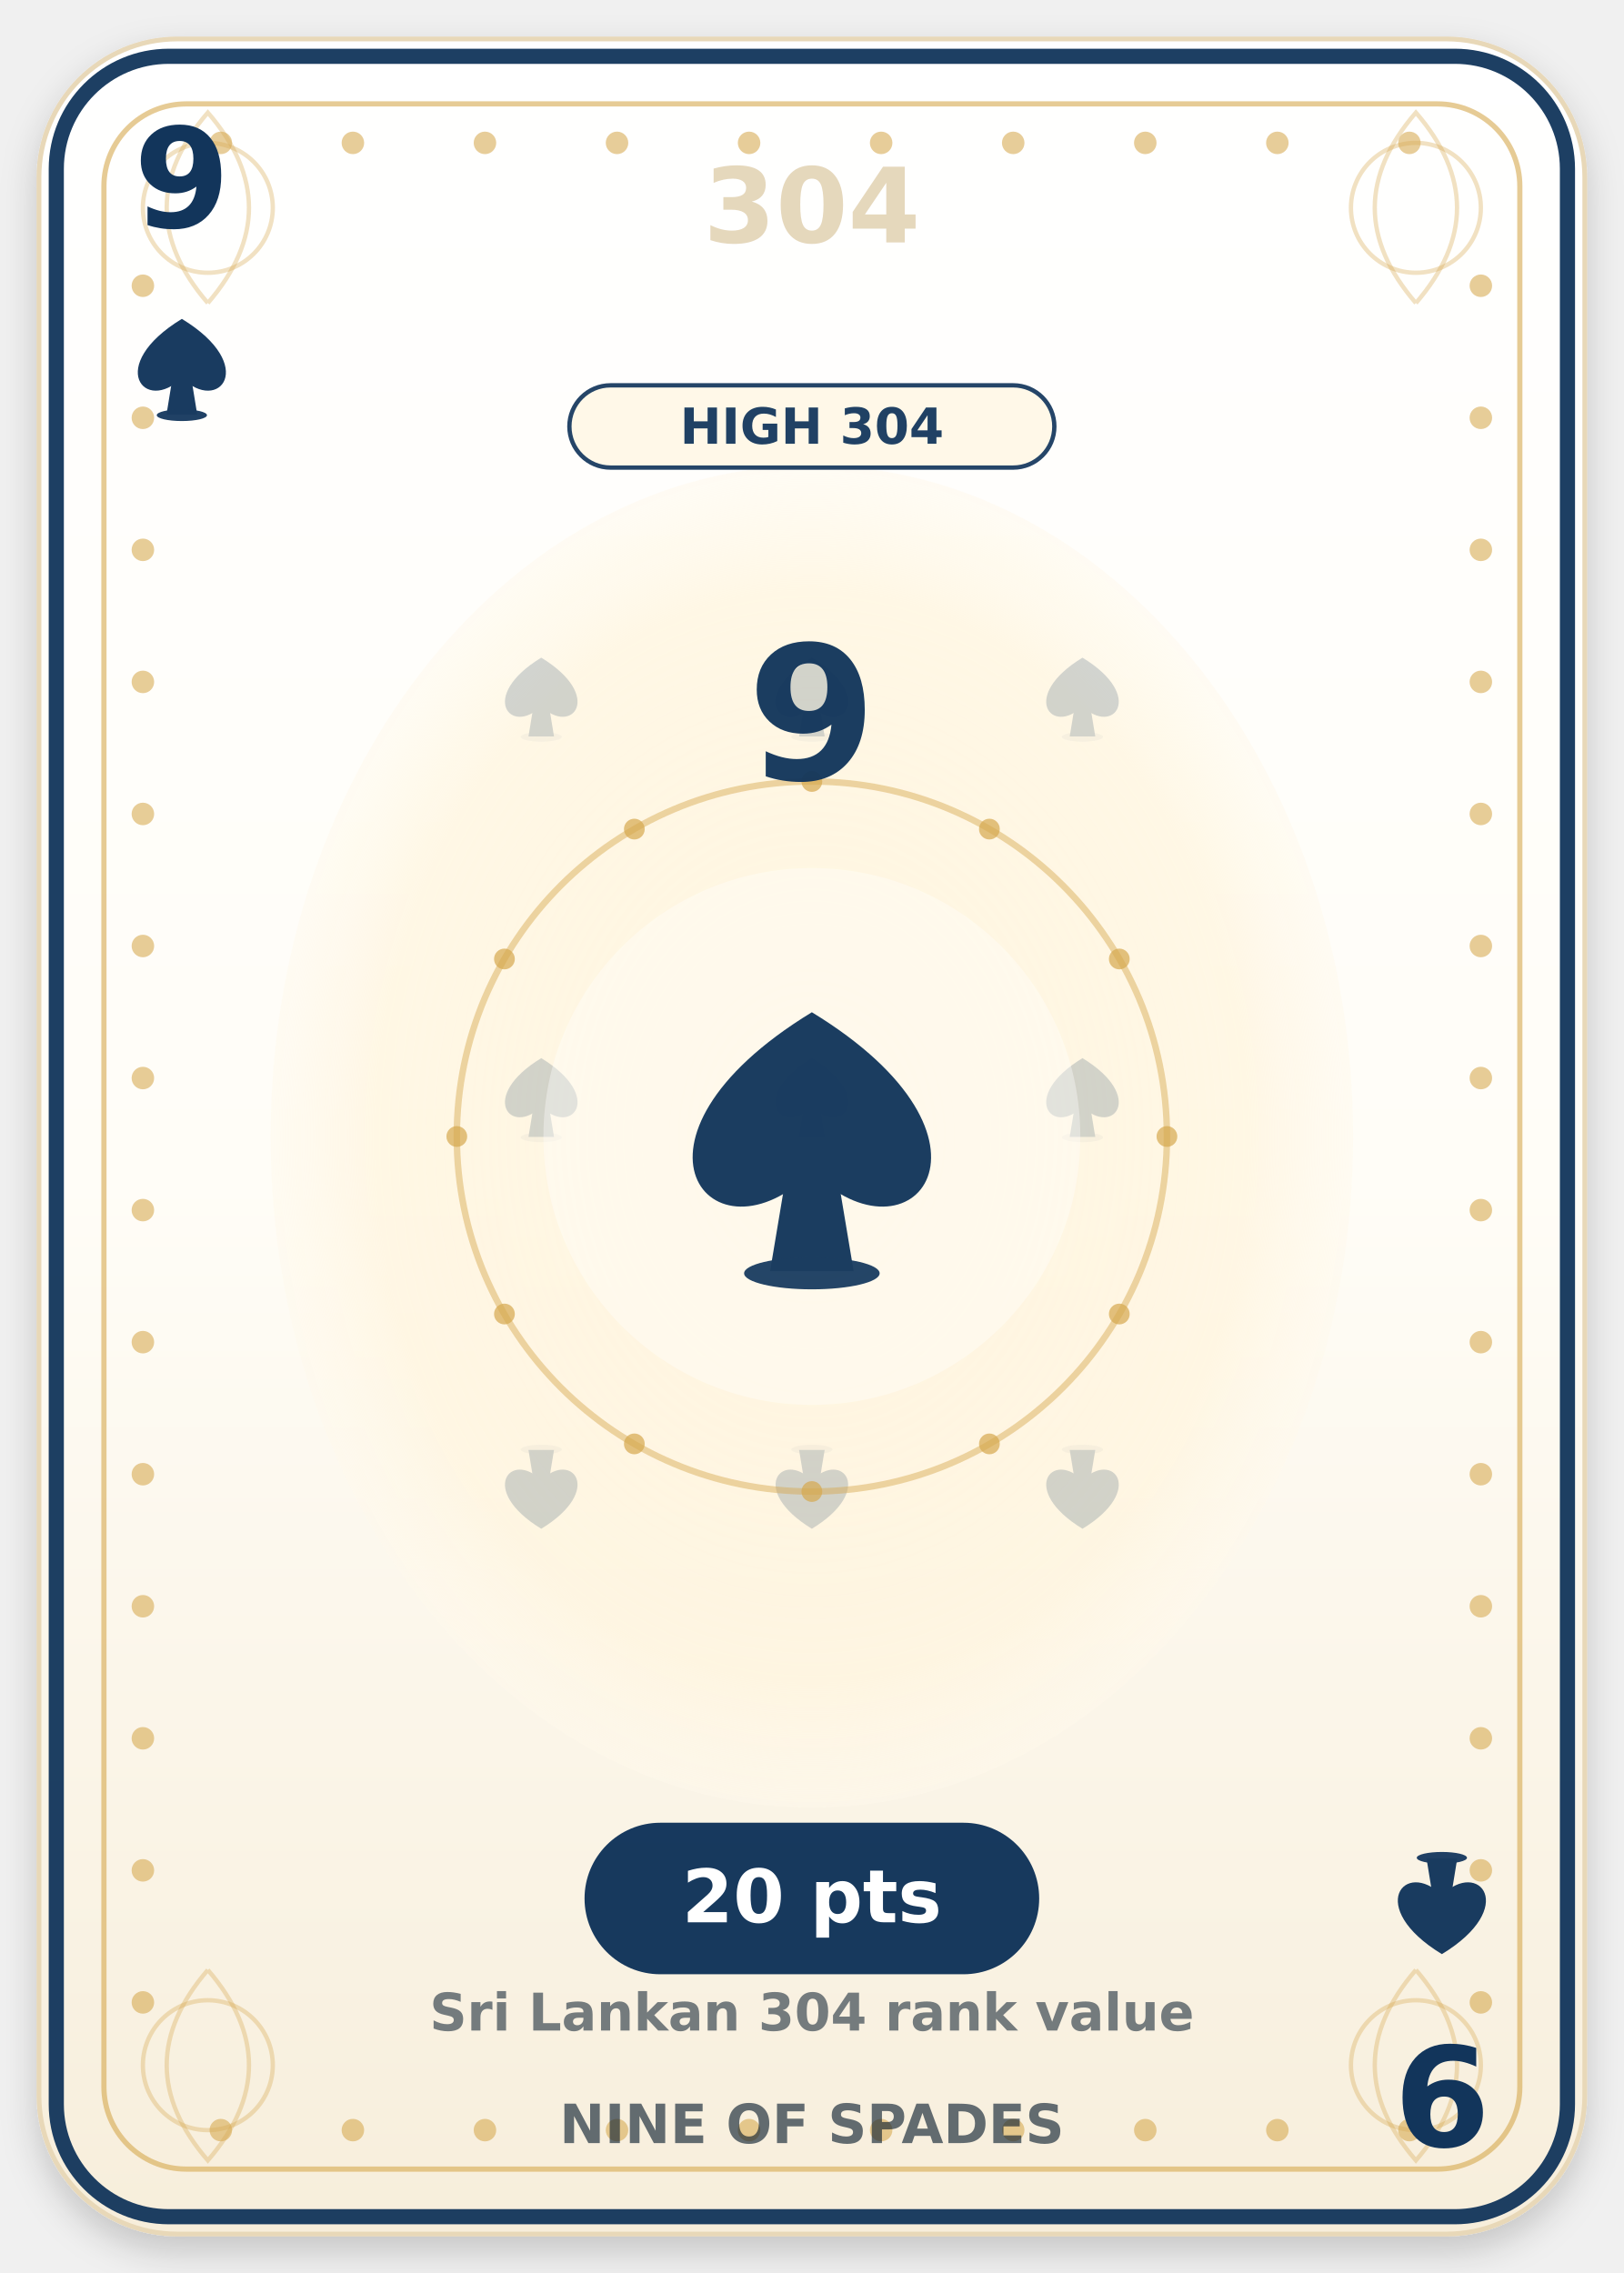
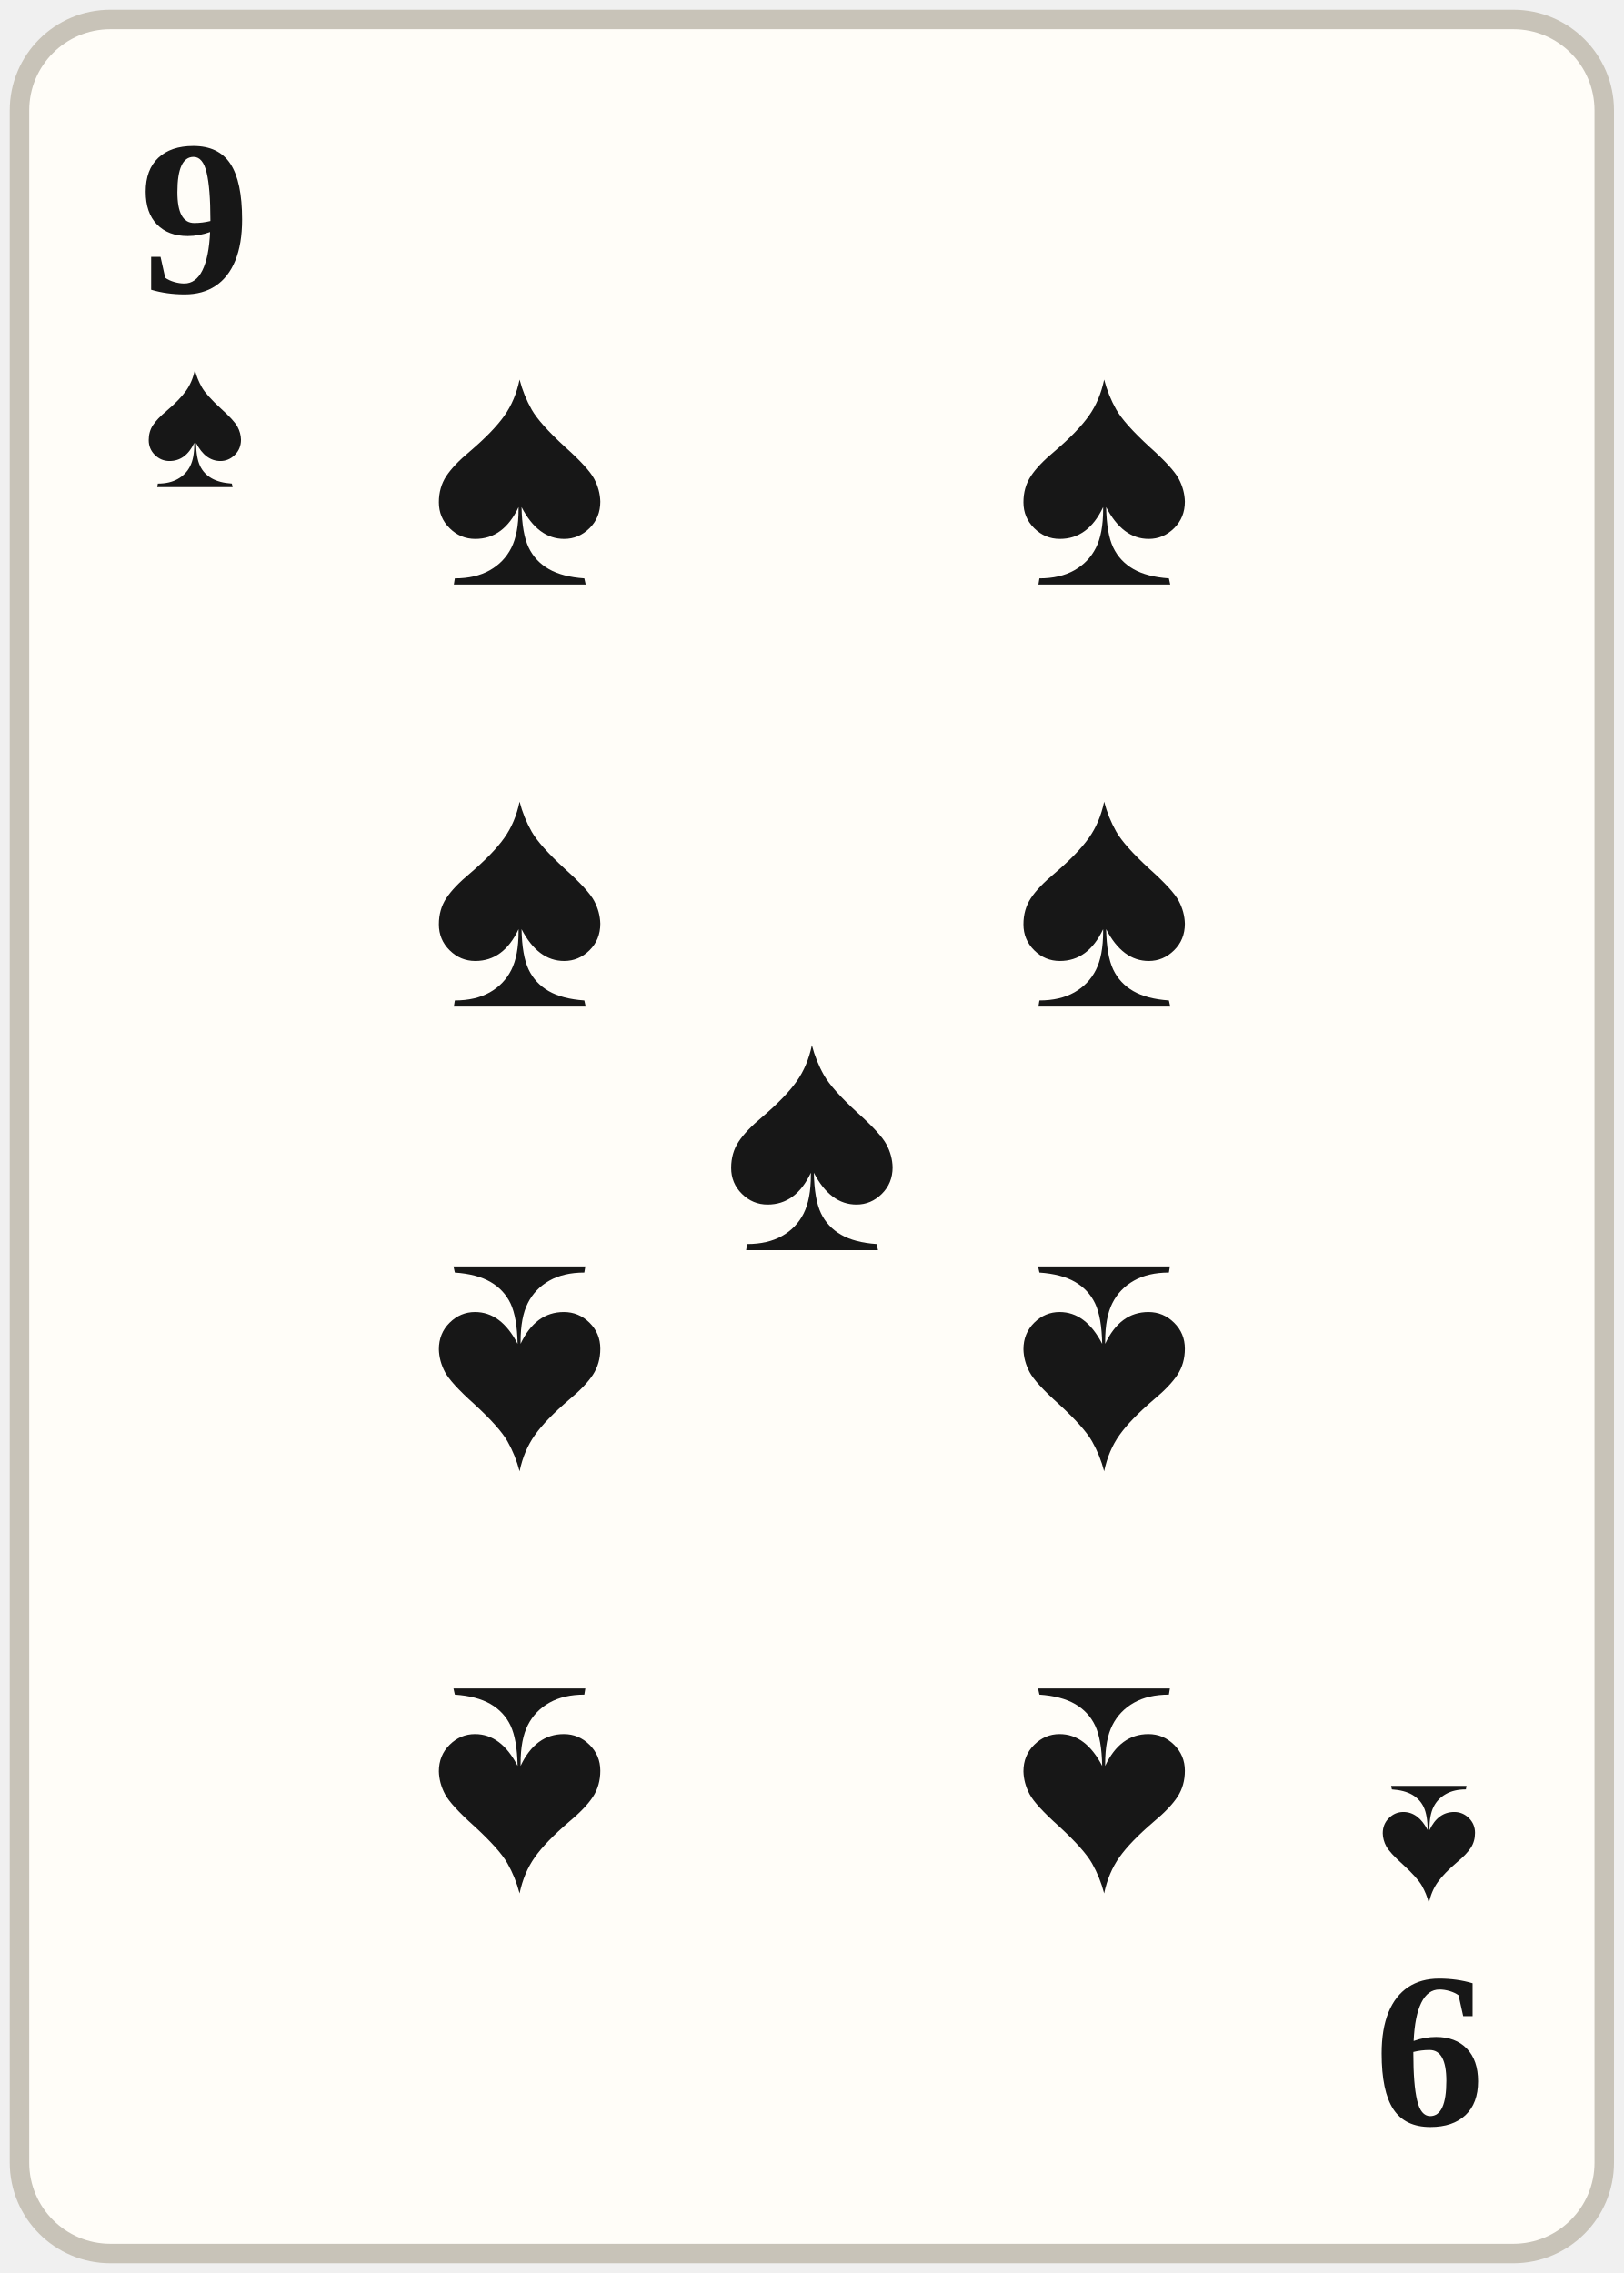
- <svg xmlns="http://www.w3.org/2000/svg" width="750" height="1050" viewBox="0 0 750 1050">
-   <defs>
-     <linearGradient id="faceGrad" x1="0" x2="0" y1="0" y2="1">
-       <stop offset="0%" stop-color="#FFFFFF" />
-       <stop offset="52%" stop-color="#FFFDF7" />
-       <stop offset="100%" stop-color="#F7EEDB" />
-     </linearGradient>
-     <radialGradient id="softMedallion" cx="50%" cy="50%" r="65%">
-       <stop offset="0%" stop-color="#FFF5DF" stop-opacity="0.97" />
-       <stop offset="62%" stop-color="#FFF5DF" stop-opacity="0.78" />
-       <stop offset="100%" stop-color="#FFFFFF" stop-opacity="0" />
-     </radialGradient>
-     <filter id="shadow" x="-10%" y="-10%" width="120%" height="120%">
-       <feDropShadow dx="0" dy="7" stdDeviation="8" flood-color="#000000" flood-opacity="0.18" />
-     </filter>
-   </defs>
-   <g filter="url(#shadow)">
-     <rect x="18" y="18" width="714" height="1014" rx="64" ry="64" fill="url(#faceGrad)" stroke="#E8D8B8" stroke-width="2.2" />
+ <svg xmlns="http://www.w3.org/2000/svg" width="500" height="700" viewBox="0 0 500 700">
+   <rect x="6" y="6" width="488" height="688" rx="28" fill="#fffdf8" stroke="#c8c3b8" stroke-width="6" />
+   <g fill="#171717" text-anchor="middle" font-family="Georgia, 'Times New Roman', serif">
+     <text x="60" y="90" font-size="68" font-weight="700">9</text>
+     <text x="60" y="150" font-size="60">♠</text>
  </g>
-   <ellipse cx="375.0" cy="525.0" rx="250" ry="310" fill="url(#softMedallion)" />
-   <rect x="26" y="26" width="698" height="998" rx="52" ry="52" fill="none" stroke="#12355B" stroke-width="7" opacity="0.95" />
-   <rect x="48" y="48" width="654" height="954" rx="38" ry="38" fill="none" stroke="#D6A84F" stroke-width="2.4" opacity="0.6" />
-   <circle cx="102.0" cy="66.0" r="5.2" fill="#D6A84F" opacity="0.58" />
-   <circle cx="102.0" cy="984.0" r="5.2" fill="#D6A84F" opacity="0.58" />
-   <circle cx="163.0" cy="66.0" r="5.2" fill="#D6A84F" opacity="0.58" />
-   <circle cx="163.0" cy="984.0" r="5.2" fill="#D6A84F" opacity="0.58" />
-   <circle cx="224.0" cy="66.0" r="5.2" fill="#D6A84F" opacity="0.58" />
-   <circle cx="224.0" cy="984.0" r="5.2" fill="#D6A84F" opacity="0.58" />
-   <circle cx="285.0" cy="66.0" r="5.2" fill="#D6A84F" opacity="0.58" />
-   <circle cx="285.0" cy="984.0" r="5.2" fill="#D6A84F" opacity="0.58" />
-   <circle cx="346.0" cy="66.0" r="5.2" fill="#D6A84F" opacity="0.58" />
-   <circle cx="346.0" cy="984.0" r="5.2" fill="#D6A84F" opacity="0.58" />
-   <circle cx="407.0" cy="66.0" r="5.2" fill="#D6A84F" opacity="0.58" />
-   <circle cx="407.0" cy="984.0" r="5.2" fill="#D6A84F" opacity="0.58" />
-   <circle cx="468.0" cy="66.0" r="5.2" fill="#D6A84F" opacity="0.58" />
-   <circle cx="468.0" cy="984.0" r="5.2" fill="#D6A84F" opacity="0.58" />
-   <circle cx="529.0" cy="66.0" r="5.2" fill="#D6A84F" opacity="0.58" />
-   <circle cx="529.0" cy="984.0" r="5.2" fill="#D6A84F" opacity="0.58" />
-   <circle cx="590.0" cy="66.0" r="5.2" fill="#D6A84F" opacity="0.58" />
-   <circle cx="590.0" cy="984.0" r="5.2" fill="#D6A84F" opacity="0.58" />
-   <circle cx="651.0" cy="66.0" r="5.2" fill="#D6A84F" opacity="0.58" />
-   <circle cx="651.0" cy="984.0" r="5.2" fill="#D6A84F" opacity="0.58" />
-   <circle cx="66.0" cy="132.0" r="5.2" fill="#D6A84F" opacity="0.58" />
-   <circle cx="684.0" cy="132.0" r="5.2" fill="#D6A84F" opacity="0.58" />
-   <circle cx="66.0" cy="193.0" r="5.2" fill="#D6A84F" opacity="0.58" />
-   <circle cx="684.0" cy="193.0" r="5.2" fill="#D6A84F" opacity="0.58" />
-   <circle cx="66.0" cy="254.0" r="5.2" fill="#D6A84F" opacity="0.58" />
-   <circle cx="684.0" cy="254.0" r="5.2" fill="#D6A84F" opacity="0.58" />
-   <circle cx="66.0" cy="315.0" r="5.2" fill="#D6A84F" opacity="0.58" />
-   <circle cx="684.0" cy="315.0" r="5.2" fill="#D6A84F" opacity="0.58" />
-   <circle cx="66.0" cy="376.0" r="5.2" fill="#D6A84F" opacity="0.58" />
-   <circle cx="684.0" cy="376.0" r="5.2" fill="#D6A84F" opacity="0.58" />
-   <circle cx="66.0" cy="437.0" r="5.2" fill="#D6A84F" opacity="0.58" />
-   <circle cx="684.0" cy="437.0" r="5.2" fill="#D6A84F" opacity="0.58" />
-   <circle cx="66.0" cy="498.0" r="5.2" fill="#D6A84F" opacity="0.58" />
-   <circle cx="684.0" cy="498.0" r="5.2" fill="#D6A84F" opacity="0.58" />
-   <circle cx="66.0" cy="559.0" r="5.2" fill="#D6A84F" opacity="0.58" />
-   <circle cx="684.0" cy="559.0" r="5.2" fill="#D6A84F" opacity="0.58" />
-   <circle cx="66.0" cy="620.0" r="5.2" fill="#D6A84F" opacity="0.58" />
-   <circle cx="684.0" cy="620.0" r="5.2" fill="#D6A84F" opacity="0.58" />
-   <circle cx="66.0" cy="681.0" r="5.2" fill="#D6A84F" opacity="0.58" />
-   <circle cx="684.0" cy="681.0" r="5.2" fill="#D6A84F" opacity="0.58" />
-   <circle cx="66.0" cy="742.0" r="5.2" fill="#D6A84F" opacity="0.58" />
-   <circle cx="684.0" cy="742.0" r="5.2" fill="#D6A84F" opacity="0.58" />
-   <circle cx="66.0" cy="803.0" r="5.2" fill="#D6A84F" opacity="0.58" />
-   <circle cx="684.0" cy="803.0" r="5.2" fill="#D6A84F" opacity="0.58" />
-   <circle cx="66.0" cy="864.0" r="5.2" fill="#D6A84F" opacity="0.58" />
-   <circle cx="684.0" cy="864.0" r="5.2" fill="#D6A84F" opacity="0.58" />
-   <circle cx="66.0" cy="925.0" r="5.2" fill="#D6A84F" opacity="0.58" />
-   <circle cx="684.0" cy="925.0" r="5.2" fill="#D6A84F" opacity="0.58" />
-   <circle cx="654.0" cy="954.0" r="30" fill="none" stroke="#D6A84F" stroke-width="2" opacity="0.34" />
-   <path d="M 654.0 910.0 Q 616.0 954.0 654.0 998.0 Q 692.0 954.0 654.0 910.0" fill="none" stroke="#D6A84F" stroke-width="2" opacity="0.34" />
-   <circle cx="654.0" cy="96.0" r="30" fill="none" stroke="#D6A84F" stroke-width="2" opacity="0.34" />
-   <path d="M 654.0 140.0 Q 616.0 96.0 654.0 52.0 Q 692.0 96.0 654.0 140.0" fill="none" stroke="#D6A84F" stroke-width="2" opacity="0.34" />
-   <circle cx="96.0" cy="954.0" r="30" fill="none" stroke="#D6A84F" stroke-width="2" opacity="0.34" />
-   <path d="M 96.0 910.0 Q 134.0 954.0 96.0 998.0 Q 58.0 954.0 96.0 910.0" fill="none" stroke="#D6A84F" stroke-width="2" opacity="0.34" />
-   <circle cx="96.0" cy="96.0" r="30" fill="none" stroke="#D6A84F" stroke-width="2" opacity="0.34" />
-   <path d="M 96.0 140.0 Q 134.0 96.0 96.0 52.0 Q 58.0 96.0 96.0 140.0" fill="none" stroke="#D6A84F" stroke-width="2" opacity="0.34" />
-   <g transform="rotate(0 84 123)">
-     <text x="84" y="105" font-family="DejaVu Sans, Arial, sans-serif" font-size="64" font-weight="900" text-anchor="middle" fill="#12355B">9</text>
-     <g opacity="0.970">
-       <path d="M 84.0 147.3 C 48.3 169.0, 67.0 191.5, 84.0 174.5 C 101.0 191.5, 119.7 169.0, 84.0 147.3 Z" fill="#12355B" />
-       <path d="M 79.9 173.1 L 88.1 173.1 L 91.1 191.5 L 76.9 191.5 Z" fill="#12355B" />
-       <ellipse cx="84.0" cy="191.8" rx="11.6" ry="2.7" fill="#12355B" opacity="0.970" />
-     </g>
+   <g transform="rotate(180 250 350)" fill="#171717" text-anchor="middle" font-family="Georgia, 'Times New Roman', serif">
+     <text x="60" y="90" font-size="68" font-weight="700">9</text>
+     <text x="60" y="150" font-size="60">♠</text>
  </g>
-   <g transform="rotate(180 666 927)">
-     <text x="666" y="909" font-family="DejaVu Sans, Arial, sans-serif" font-size="64" font-weight="900" text-anchor="middle" fill="#12355B">9</text>
-     <g opacity="0.970">
-       <path d="M 666.0 951.3 C 630.3 973.0, 649.0 995.5, 666.0 978.5 C 683.0 995.5, 701.7 973.0, 666.0 951.3 Z" fill="#12355B" />
-       <path d="M 661.9 977.1 L 670.1 977.1 L 673.1 995.5 L 658.9 995.5 Z" fill="#12355B" />
-       <ellipse cx="666.0" cy="995.8" rx="11.6" ry="2.7" fill="#12355B" opacity="0.970" />
-     </g>
-   </g>
-   <text x="375.0" y="112" font-family="DejaVu Sans, Arial, sans-serif" font-size="48" font-weight="900" text-anchor="middle" fill="#B58E43" opacity="0.35">304</text>
-   <rect x="263.0" y="178" width="224" height="38" rx="19" ry="19" fill="#FFF7E6" stroke="#12355B" stroke-width="2" opacity="0.92" />
-   <text x="375.0" y="205" font-family="DejaVu Sans, Arial, sans-serif" font-size="23" font-weight="800" text-anchor="middle" fill="#12355B" opacity="0.94">HIGH 304</text>
-   <g opacity="0.190">
-     <path d="M 250.0 303.8 C 220.6 321.7, 236.0 340.2, 250.0 326.2 C 264.0 340.2, 279.4 321.7, 250.0 303.8 Z" fill="#12355B" />
-     <path d="M 246.6 325.0 L 253.4 325.0 L 255.9 340.2 L 244.1 340.2 Z" fill="#12355B" />
-     <ellipse cx="250.0" cy="340.4" rx="9.5" ry="2.2" fill="#12355B" opacity="0.190" />
-   </g>
-   <g opacity="0.190">
-     <path d="M 375.0 303.8 C 345.6 321.7, 361.0 340.2, 375.0 326.2 C 389.0 340.2, 404.4 321.7, 375.0 303.8 Z" fill="#12355B" />
-     <path d="M 371.6 325.0 L 378.4 325.0 L 380.9 340.2 L 369.1 340.2 Z" fill="#12355B" />
-     <ellipse cx="375.0" cy="340.4" rx="9.5" ry="2.2" fill="#12355B" opacity="0.190" />
-   </g>
-   <g opacity="0.190">
-     <path d="M 500.0 303.8 C 470.6 321.7, 486.0 340.2, 500.0 326.2 C 514.0 340.2, 529.4 321.7, 500.0 303.8 Z" fill="#12355B" />
-     <path d="M 496.6 325.0 L 503.4 325.0 L 505.9 340.2 L 494.1 340.2 Z" fill="#12355B" />
-     <ellipse cx="500.0" cy="340.4" rx="9.5" ry="2.2" fill="#12355B" opacity="0.190" />
-   </g>
-   <g opacity="0.190">
-     <path d="M 250.0 488.8 C 220.6 506.7, 236.0 525.2, 250.0 511.2 C 264.0 525.2, 279.4 506.7, 250.0 488.8 Z" fill="#12355B" />
-     <path d="M 246.6 510.0 L 253.4 510.0 L 255.9 525.2 L 244.1 525.2 Z" fill="#12355B" />
-     <ellipse cx="250.0" cy="525.4" rx="9.5" ry="2.2" fill="#12355B" opacity="0.190" />
-   </g>
-   <g opacity="0.190">
-     <path d="M 375.0 488.8 C 345.6 506.7, 361.0 525.2, 375.0 511.2 C 389.0 525.2, 404.4 506.7, 375.0 488.8 Z" fill="#12355B" />
-     <path d="M 371.6 510.0 L 378.4 510.0 L 380.9 525.2 L 369.1 525.2 Z" fill="#12355B" />
-     <ellipse cx="375.0" cy="525.4" rx="9.5" ry="2.2" fill="#12355B" opacity="0.190" />
-   </g>
-   <g opacity="0.190">
-     <path d="M 500.0 488.8 C 470.6 506.7, 486.0 525.2, 500.0 511.2 C 514.0 525.2, 529.4 506.7, 500.0 488.8 Z" fill="#12355B" />
-     <path d="M 496.6 510.0 L 503.4 510.0 L 505.9 525.2 L 494.1 525.2 Z" fill="#12355B" />
-     <ellipse cx="500.0" cy="525.4" rx="9.5" ry="2.2" fill="#12355B" opacity="0.190" />
-   </g>
-   <g transform="rotate(180 250 690)" opacity="0.190">
-     <path d="M 250.0 673.8 C 220.6 691.7, 236.0 710.2, 250.0 696.2 C 264.0 710.2, 279.4 691.7, 250.0 673.8 Z" fill="#12355B" />
-     <path d="M 246.6 695.0 L 253.4 695.0 L 255.9 710.2 L 244.1 710.2 Z" fill="#12355B" />
-     <ellipse cx="250.0" cy="710.4" rx="9.5" ry="2.2" fill="#12355B" opacity="0.190" />
-   </g>
-   <g transform="rotate(180 375 690)" opacity="0.190">
-     <path d="M 375.0 673.8 C 345.6 691.7, 361.0 710.2, 375.0 696.2 C 389.0 710.2, 404.4 691.7, 375.0 673.8 Z" fill="#12355B" />
-     <path d="M 371.6 695.0 L 378.4 695.0 L 380.9 710.2 L 369.1 710.2 Z" fill="#12355B" />
-     <ellipse cx="375.0" cy="710.4" rx="9.5" ry="2.2" fill="#12355B" opacity="0.190" />
-   </g>
-   <g transform="rotate(180 500 690)" opacity="0.190">
-     <path d="M 500.0 673.8 C 470.6 691.7, 486.0 710.2, 500.0 696.2 C 514.0 710.2, 529.4 691.7, 500.0 673.8 Z" fill="#12355B" />
-     <path d="M 496.6 695.0 L 503.4 695.0 L 505.9 710.2 L 494.1 710.2 Z" fill="#12355B" />
-     <ellipse cx="500.0" cy="710.4" rx="9.5" ry="2.2" fill="#12355B" opacity="0.190" />
-   </g>
-   <circle cx="375.0" cy="525.0" r="164" fill="none" stroke="#D6A84F" stroke-width="3" opacity="0.46" />
-   <circle cx="375.0" cy="525.0" r="124" fill="#FFFFFF" opacity="0.36" />
-   <circle cx="539.0" cy="525.0" r="4.8" fill="#D6A84F" opacity="0.70" />
-   <circle cx="517.0" cy="607.0" r="4.8" fill="#D6A84F" opacity="0.70" />
-   <circle cx="457.0" cy="667.0" r="4.8" fill="#D6A84F" opacity="0.70" />
-   <circle cx="375.0" cy="689.0" r="4.8" fill="#D6A84F" opacity="0.70" />
-   <circle cx="293.0" cy="667.0" r="4.8" fill="#D6A84F" opacity="0.70" />
-   <circle cx="233.0" cy="607.0" r="4.8" fill="#D6A84F" opacity="0.70" />
-   <circle cx="211.0" cy="525.0" r="4.8" fill="#D6A84F" opacity="0.70" />
-   <circle cx="233.0" cy="443.0" r="4.8" fill="#D6A84F" opacity="0.70" />
-   <circle cx="293.0" cy="383.0" r="4.8" fill="#D6A84F" opacity="0.70" />
-   <circle cx="375.0" cy="361.0" r="4.8" fill="#D6A84F" opacity="0.70" />
-   <circle cx="457.0" cy="383.0" r="4.8" fill="#D6A84F" opacity="0.70" />
-   <circle cx="517.0" cy="443.0" r="4.8" fill="#D6A84F" opacity="0.70" />
-   <g opacity="0.960">
-     <path d="M 375.0 467.6 C 278.4 526.5, 329.0 587.2, 375.0 541.2 C 421.0 587.2, 471.6 526.5, 375.0 467.6 Z" fill="#12355B" />
-     <path d="M 364.0 537.6 L 386.0 537.6 L 394.3 587.2 L 355.7 587.2 Z" fill="#12355B" />
-     <ellipse cx="375.0" cy="588.2" rx="31.3" ry="7.4" fill="#12355B" opacity="0.960" />
-   </g>
-   <text x="375.0" y="360" font-family="DejaVu Sans, Arial, sans-serif" font-size="86" font-weight="900" text-anchor="middle" fill="#12355B" opacity="0.96">9</text>
-   <rect x="270.0" y="842" width="210" height="70" rx="35" ry="35" fill="#12355B" opacity="0.98" />
-   <text x="375.0" y="888" font-family="DejaVu Sans, Arial, sans-serif" font-size="34" font-weight="800" text-anchor="middle" fill="#FFFFFF">20 pts</text>
-   <text x="375.0" y="938" font-family="DejaVu Sans, Arial, sans-serif" font-size="24" font-weight="600" text-anchor="middle" fill="#071A2B" opacity="0.55">Sri Lankan 304 rank value</text>
-   <text x="375.0" y="990" font-family="DejaVu Sans, Arial, sans-serif" font-size="25" font-weight="700" text-anchor="middle" fill="#071A2B" opacity="0.62">NINE OF SPADES</text>
+   <text x="160" y="180" fill="#171717" text-anchor="middle" font-family="Georgia, 'Times New Roman', serif" font-size="105">♠</text>
+   <text x="340" y="180" fill="#171717" text-anchor="middle" font-family="Georgia, 'Times New Roman', serif" font-size="105">♠</text>
+   <text x="160" y="310" fill="#171717" text-anchor="middle" font-family="Georgia, 'Times New Roman', serif" font-size="105">♠</text>
+   <text x="340" y="310" fill="#171717" text-anchor="middle" font-family="Georgia, 'Times New Roman', serif" font-size="105">♠</text>
+   <text x="250" y="385" fill="#171717" text-anchor="middle" font-family="Georgia, 'Times New Roman', serif" font-size="105">♠</text>
+   <text x="160" y="460" transform="rotate(180 160 425)" fill="#171717" text-anchor="middle" font-family="Georgia, 'Times New Roman', serif" font-size="105">♠</text>
+   <text x="340" y="460" transform="rotate(180 340 425)" fill="#171717" text-anchor="middle" font-family="Georgia, 'Times New Roman', serif" font-size="105">♠</text>
+   <text x="160" y="590" transform="rotate(180 160 555)" fill="#171717" text-anchor="middle" font-family="Georgia, 'Times New Roman', serif" font-size="105">♠</text>
+   <text x="340" y="590" transform="rotate(180 340 555)" fill="#171717" text-anchor="middle" font-family="Georgia, 'Times New Roman', serif" font-size="105">♠</text>
</svg>
